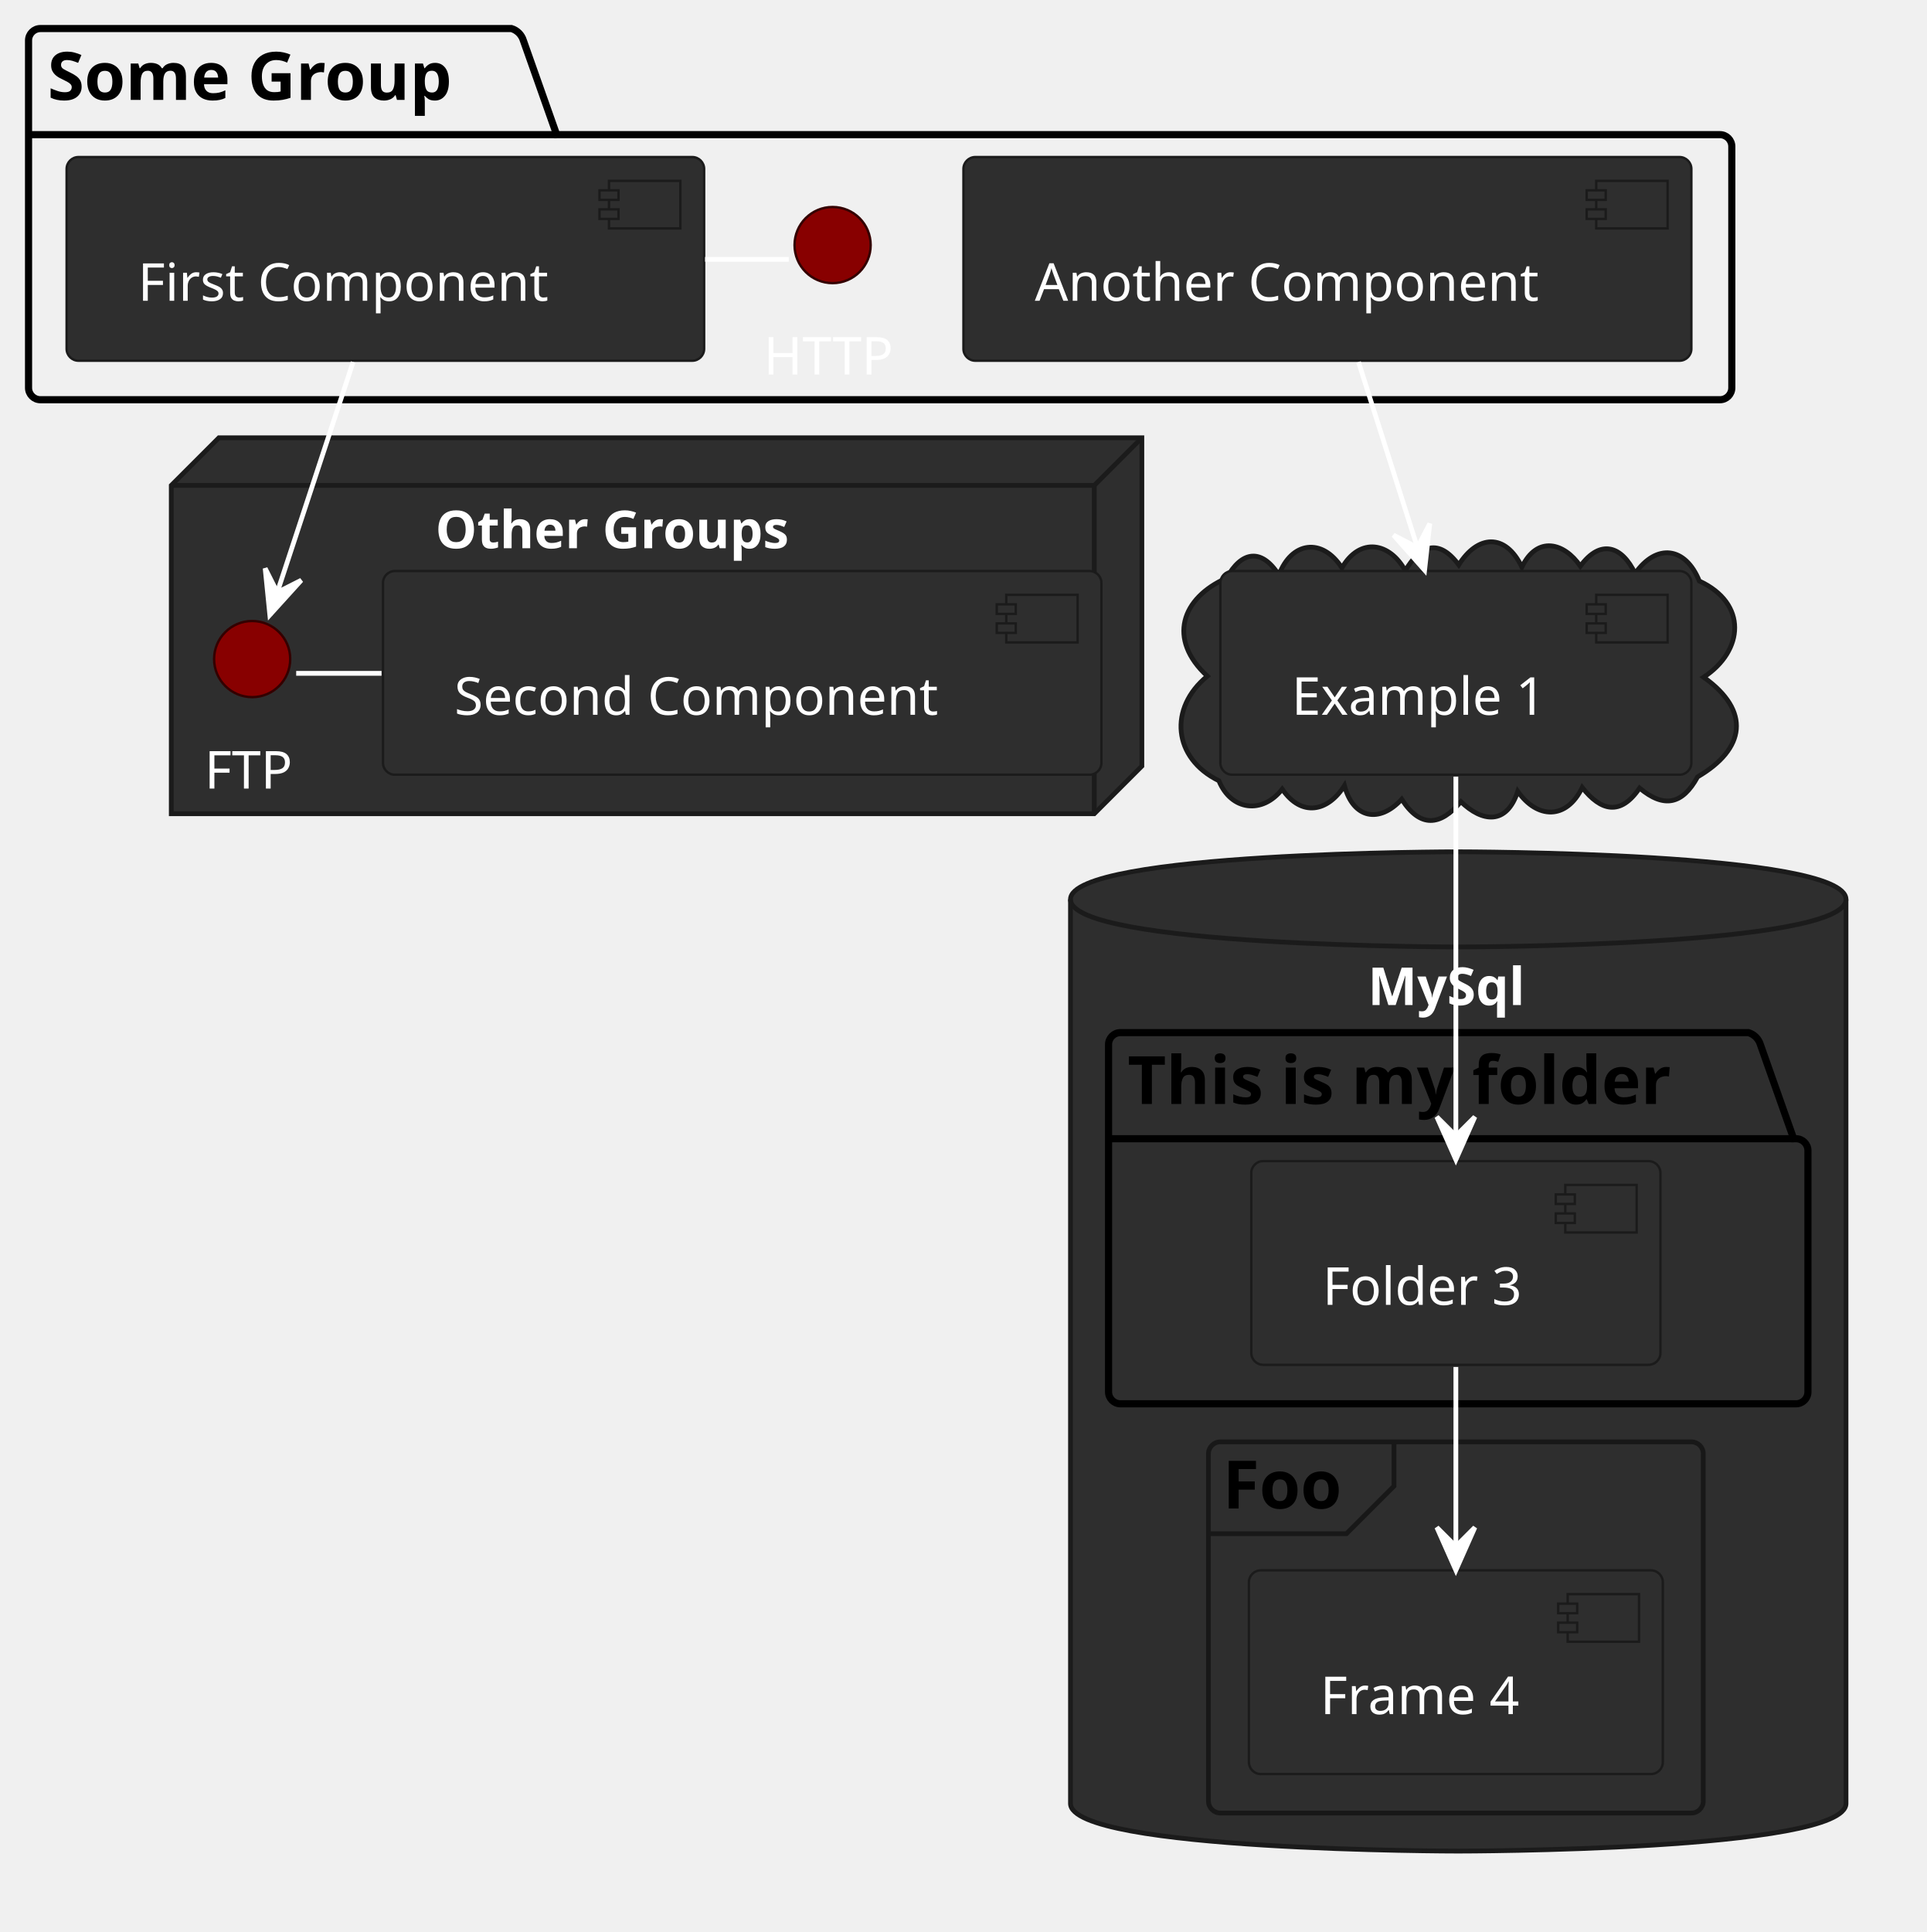
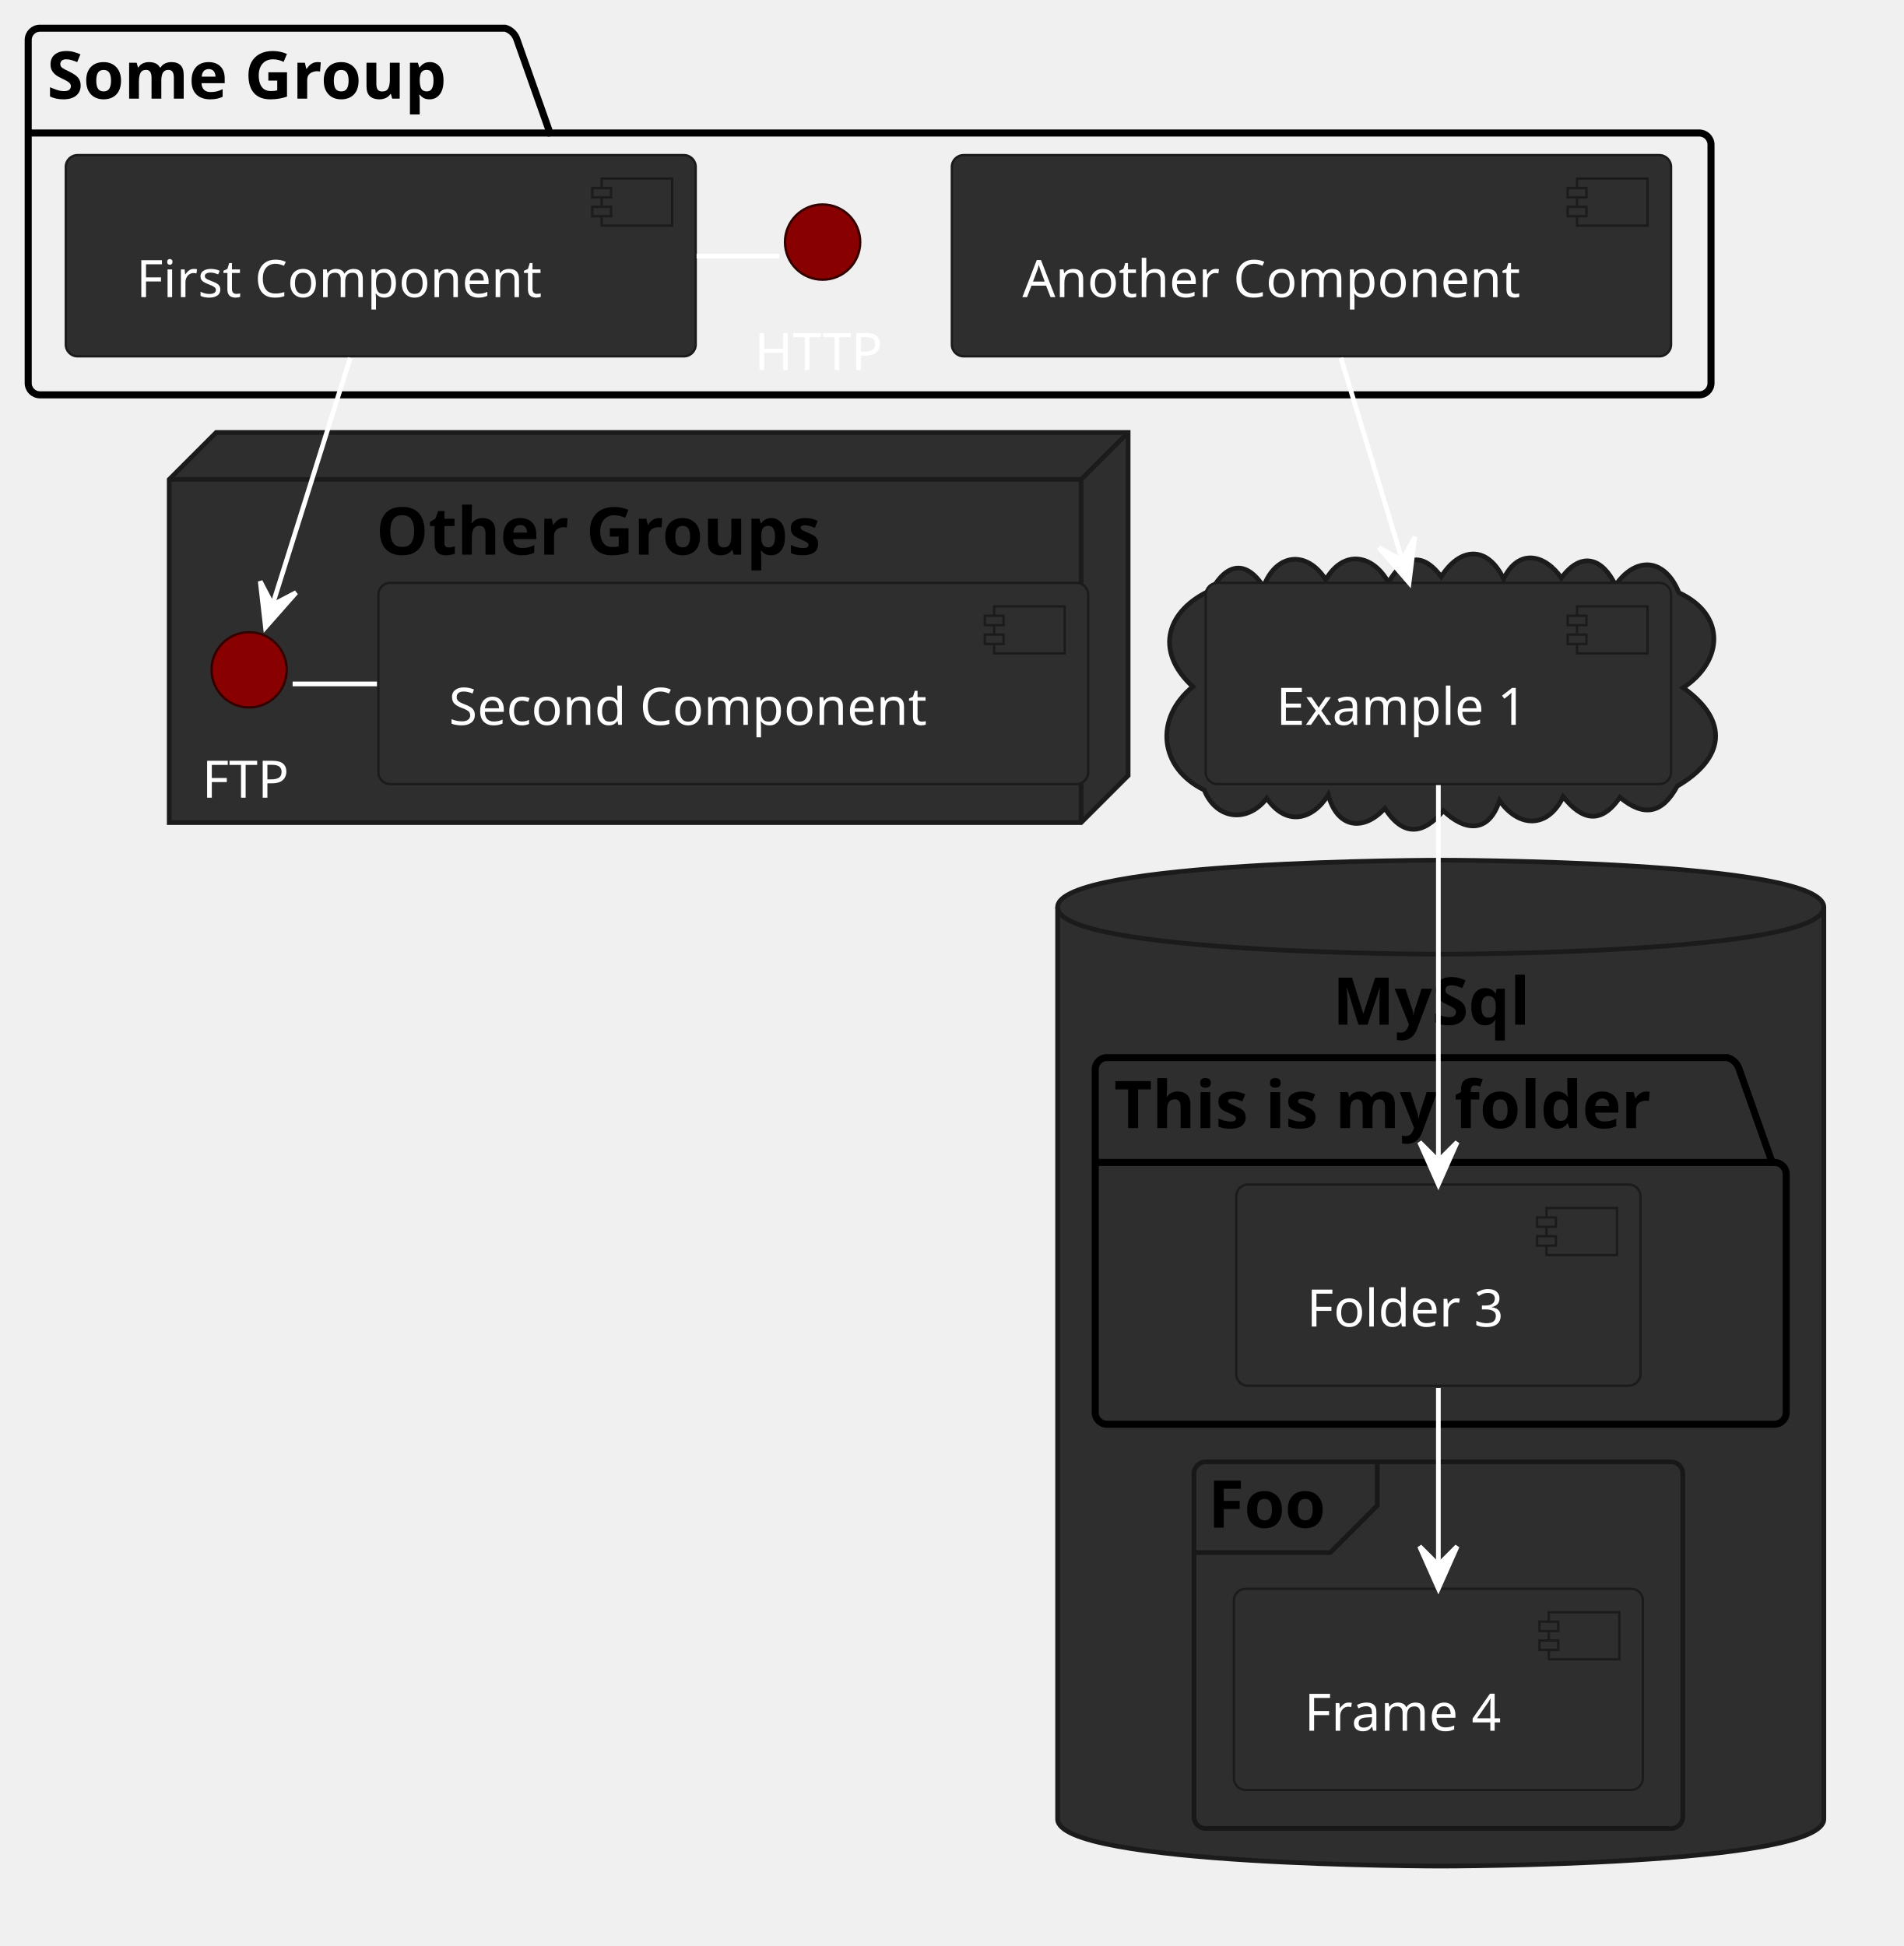
- <svg xmlns="http://www.w3.org/2000/svg" contentStyleType="text/css" height="406px" preserveAspectRatio="none" style="width:405px;height:406px;background:#777777;" version="1.1" viewBox="0 0 405 406" width="405px" zoomAndPan="magnify">
+ <svg xmlns="http://www.w3.org/2000/svg" contentStyleType="text/css" height="414px" preserveAspectRatio="none" style="width:405px;height:414px;background:#777777;" version="1.1" viewBox="0 0 405 414" width="405px" zoomAndPan="magnify">
  <defs />
  <g>
    <g id="cluster_Some Group">
      <path d="M8.5,6 L107.5,6 A3.75,3.75 0 0 1 110,8.5 L117,28.297 L361.5,28.297 A2.5,2.5 0 0 1 364,30.797 L364,81.5 A2.5,2.5 0 0 1 361.5,84 L8.5,84 A2.5,2.5 0 0 1 6,81.5 L6,8.5 A2.5,2.5 0 0 1 8.5,6 " style="stroke:#000000;stroke-width:1.5;fill:none;" />
      <line style="stroke:#000000;stroke-width:1.5;fill:none;" x1="6" x2="117" y1="28.297" y2="28.297" />
      <text fill="#000000" font-family="sans-serif" font-size="14" font-weight="bold" lengthAdjust="spacing" textLength="98" x="10" y="20.995">Some Group</text>
    </g>
    <g id="cluster_Other Groups">
-       <polygon fill="#2E2E2E" points="36,102,46,92,240,92,240,161,230,171,36,171,36,102" style="stroke:#1B1B1B;stroke-width:1.0;" />
+       <polygon fill="#2E2E2E" points="36,102,46,92,240,92,240,165,230,175,36,175,36,102" style="stroke:#1B1B1B;stroke-width:1.0;" />
      <line style="stroke:#1B1B1B;stroke-width:1.0;" x1="230" x2="240" y1="102" y2="92" />
      <line style="stroke:#1B1B1B;stroke-width:1.0;" x1="36" x2="230" y1="102" y2="102" />
-       <line style="stroke:#1B1B1B;stroke-width:1.0;" x1="230" x2="230" y1="102" y2="171" />
-       <text fill="#FFFFFF" font-family="Verdana" font-size="11" font-weight="bold" lengthAdjust="spacing" textLength="85" x="91.5" y="115.21">Other Groups</text>
+       <line style="stroke:#1B1B1B;stroke-width:1.0;" x1="230" x2="230" y1="102" y2="175" />
+       <text fill="#000000" font-family="sans-serif" font-size="14" font-weight="bold" lengthAdjust="spacing" textLength="108" x="80" y="117.995">Other Groups</text>
    </g>
    <g id="cluster_##4101">
-       <path d="M257.827,121.461 C260.895,115.882 265.096,115.025 268.804,120.844 C271.416,113.804 277.896,112.888 282.051,119.328 C285.857,112.769 292.136,113.997 295.37,119.938 C298.427,114.647 302.339,112.953 306.608,118.704 C310.552,112.405 316.406,111.93 319.88,119.165 C323.087,112.491 328.774,114.016 332.166,118.971 C336.428,113.124 340.967,114.794 343.673,120.518 C348.158,114.108 354.277,114.886 357.168,122.097 C367.353,126.807 366.53,136.76 358.083,142.313 C368.063,149.414 366.846,157.386 356.8,163.26 C353.637,169.081 349.727,169.897 344.615,165.61 C340.579,171.542 336.485,170.455 332.557,165.491 C329.252,172.352 323.068,172.112 319.008,166.3 C316.66,173.498 311.486,172.758 307.058,168.464 C302.754,173.638 298.465,174.015 294.619,167.957 C289.917,173.09 284.416,172.046 282.581,165.1 C279.142,170.58 273.577,171.793 269.5,165.83 C265.373,171.152 258.77,170.402 256.188,164.067 C246.531,159.34 245.572,148.777 253.766,142.084 C245.339,134.351 248.307,125.66 257.827,121.461 " fill="#2E2E2E" style="stroke:#1B1B1B;stroke-width:1.0;" />
+       <path d="M257.827,125.461 C260.895,119.882 265.096,119.025 268.804,124.844 C271.416,117.804 277.896,116.888 282.051,123.328 C285.857,116.769 292.136,117.997 295.37,123.938 C298.427,118.647 302.339,116.953 306.608,122.704 C310.552,116.405 316.406,115.93 319.88,123.165 C323.087,116.491 328.774,118.016 332.166,122.971 C336.428,117.124 340.967,118.794 343.673,124.518 C348.158,118.108 354.277,118.886 357.168,126.097 C367.353,130.807 366.53,140.76 358.083,146.313 C368.063,153.414 366.846,161.386 356.8,167.26 C353.637,173.081 349.727,173.897 344.615,169.61 C340.579,175.542 336.485,174.455 332.557,169.491 C329.252,176.352 323.068,176.112 319.008,170.3 C316.66,177.498 311.486,176.758 307.058,172.464 C302.754,177.638 298.465,178.015 294.619,171.957 C289.917,177.09 284.416,176.046 282.581,169.1 C279.142,174.58 273.577,175.793 269.5,169.83 C265.373,175.152 258.77,174.402 256.188,168.067 C246.531,163.34 245.572,152.777 253.766,146.084 C245.339,138.351 248.307,129.66 257.827,125.461 " fill="#2E2E2E" style="stroke:#1B1B1B;stroke-width:1.0;" />
    </g>
    <g id="cluster_MySql">
-       <path d="M225,189 C225,179 306.5,179 306.5,179 C306.5,179 388,179 388,189 L388,379 C388,389 306.5,389 306.5,389 C306.5,389 225,389 225,379 L225,189 " fill="#2E2E2E" style="stroke:#1B1B1B;stroke-width:1.0;" />
-       <path d="M225,189 C225,199 306.5,199 306.5,199 C306.5,199 388,199 388,189 " fill="none" style="stroke:#1B1B1B;stroke-width:1.0;" />
-       <text fill="#FFFFFF" font-family="Verdana" font-size="11" font-weight="bold" lengthAdjust="spacing" textLength="38" x="287.5" y="211.21">MySql</text>
+       <path d="M225,193 C225,183 306.5,183 306.5,183 C306.5,183 388,183 388,193 L388,387 C388,397 306.5,397 306.5,397 C306.5,397 225,397 225,387 L225,193 " fill="#2E2E2E" style="stroke:#1B1B1B;stroke-width:1.0;" />
+       <path d="M225,193 C225,203 306.5,203 306.5,203 C306.5,203 388,203 388,193 " fill="none" style="stroke:#1B1B1B;stroke-width:1.0;" />
+       <text fill="#000000" font-family="sans-serif" font-size="14" font-weight="bold" lengthAdjust="spacing" textLength="46" x="283.5" y="217.995">MySql</text>
    </g>
    <g id="cluster_This is my folder">
-       <path d="M235.5,217 L367.5,217 A3.75,3.75 0 0 1 370,219.5 L377,239.297 L377.5,239.297 A2.5,2.5 0 0 1 380,241.797 L380,292.5 A2.5,2.5 0 0 1 377.5,295 L235.5,295 A2.5,2.5 0 0 1 233,292.5 L233,219.5 A2.5,2.5 0 0 1 235.5,217 " style="stroke:#000000;stroke-width:1.5;fill:none;" />
-       <line style="stroke:#000000;stroke-width:1.5;fill:none;" x1="233" x2="377" y1="239.297" y2="239.297" />
-       <text fill="#000000" font-family="sans-serif" font-size="14" font-weight="bold" lengthAdjust="spacing" textLength="131" x="237" y="231.995">This is my folder</text>
+       <path d="M235.5,225 L367.5,225 A3.75,3.75 0 0 1 370,227.5 L377,247.297 L377.5,247.297 A2.5,2.5 0 0 1 380,249.797 L380,300.5 A2.5,2.5 0 0 1 377.5,303 L235.5,303 A2.5,2.5 0 0 1 233,300.5 L233,227.5 A2.5,2.5 0 0 1 235.5,225 " style="stroke:#000000;stroke-width:1.5;fill:none;" />
+       <line style="stroke:#000000;stroke-width:1.5;fill:none;" x1="233" x2="377" y1="247.297" y2="247.297" />
+       <text fill="#000000" font-family="sans-serif" font-size="14" font-weight="bold" lengthAdjust="spacing" textLength="131" x="237" y="239.995">This is my folder</text>
    </g>
    <g id="cluster_Foo">
-       <rect height="78" rx="2.5" ry="2.5" style="stroke:#181818;stroke-width:1.0;fill:none;" width="104" x="254" y="303" />
-       <path d="M293,303 L293,312.297 L283,322.297 L254,322.297 " fill="none" style="stroke:#181818;stroke-width:1.0;" />
-       <text fill="#000000" font-family="sans-serif" font-size="14" font-weight="bold" lengthAdjust="spacing" textLength="29" x="257" y="316.995">Foo</text>
+       <rect height="78" rx="2.5" ry="2.5" style="stroke:#181818;stroke-width:1.0;fill:none;" width="104" x="254" y="311" />
+       <path d="M293,311 L293,320.297 L283,330.297 L254,330.297 " fill="none" style="stroke:#181818;stroke-width:1.0;" />
+       <text fill="#000000" font-family="sans-serif" font-size="14" font-weight="bold" lengthAdjust="spacing" textLength="29" x="257" y="324.995">Foo</text>
    </g>
    <g id="elem_HTTP">
      <ellipse cx="175" cy="51.5" fill="#880000" rx="8" ry="8" style="stroke:#330000;stroke-width:0.5;" />
      <text fill="#FFFFFF" font-family="Verdana" font-size="11" lengthAdjust="spacing" textLength="29" x="160.5" y="78.71">HTTP</text>
    </g>
    <g id="elem_First Component">
      <rect fill="#2E2E2E" height="42.805" rx="2.5" ry="2.5" style="stroke:#1B1B1B;stroke-width:0.5;" width="134" x="14" y="33" />
      <rect fill="#2E2E2E" height="10" style="stroke:#1B1B1B;stroke-width:0.5;" width="15" x="128" y="38" />
      <rect fill="#2E2E2E" height="2" style="stroke:#1B1B1B;stroke-width:0.5;" width="4" x="126" y="40" />
      <rect fill="#2E2E2E" height="2" style="stroke:#1B1B1B;stroke-width:0.5;" width="4" x="126" y="44" />
      <text fill="#FFFFFF" font-family="Verdana" font-size="11" lengthAdjust="spacing" textLength="94" x="29" y="63.21">First Component</text>
    </g>
    <g id="elem_Another Component">
      <rect fill="#2E2E2E" height="42.805" rx="2.5" ry="2.5" style="stroke:#1B1B1B;stroke-width:0.5;" width="153" x="202.5" y="33" />
      <rect fill="#2E2E2E" height="10" style="stroke:#1B1B1B;stroke-width:0.5;" width="15" x="335.5" y="38" />
      <rect fill="#2E2E2E" height="2" style="stroke:#1B1B1B;stroke-width:0.5;" width="4" x="333.5" y="40" />
      <rect fill="#2E2E2E" height="2" style="stroke:#1B1B1B;stroke-width:0.5;" width="4" x="333.5" y="44" />
      <text fill="#FFFFFF" font-family="Verdana" font-size="11" lengthAdjust="spacing" textLength="113" x="217.5" y="63.21">Another Component</text>
    </g>
    <g id="elem_FTP">
-       <ellipse cx="53" cy="138.5" fill="#880000" rx="8" ry="8" style="stroke:#330000;stroke-width:0.5;" />
-       <text fill="#FFFFFF" font-family="Verdana" font-size="11" lengthAdjust="spacing" textLength="20" x="43" y="165.71">FTP</text>
+       <ellipse cx="53" cy="142.5" fill="#880000" rx="8" ry="8" style="stroke:#330000;stroke-width:0.5;" />
+       <text fill="#FFFFFF" font-family="Verdana" font-size="11" lengthAdjust="spacing" textLength="20" x="43" y="169.71">FTP</text>
    </g>
    <g id="elem_Second Component">
-       <rect fill="#2E2E2E" height="42.805" rx="2.5" ry="2.5" style="stroke:#1B1B1B;stroke-width:0.5;" width="151" x="80.5" y="120" />
-       <rect fill="#2E2E2E" height="10" style="stroke:#1B1B1B;stroke-width:0.5;" width="15" x="211.5" y="125" />
-       <rect fill="#2E2E2E" height="2" style="stroke:#1B1B1B;stroke-width:0.5;" width="4" x="209.5" y="127" />
+       <rect fill="#2E2E2E" height="42.805" rx="2.5" ry="2.5" style="stroke:#1B1B1B;stroke-width:0.5;" width="151" x="80.5" y="124" />
+       <rect fill="#2E2E2E" height="10" style="stroke:#1B1B1B;stroke-width:0.5;" width="15" x="211.5" y="129" />
      <rect fill="#2E2E2E" height="2" style="stroke:#1B1B1B;stroke-width:0.5;" width="4" x="209.5" y="131" />
-       <text fill="#FFFFFF" font-family="Verdana" font-size="11" lengthAdjust="spacing" textLength="111" x="95.5" y="150.21">Second Component</text>
+       <rect fill="#2E2E2E" height="2" style="stroke:#1B1B1B;stroke-width:0.5;" width="4" x="209.5" y="135" />
+       <text fill="#FFFFFF" font-family="Verdana" font-size="11" lengthAdjust="spacing" textLength="111" x="95.5" y="154.21">Second Component</text>
    </g>
    <g id="elem_Example 1">
-       <rect fill="#2E2E2E" height="42.805" rx="2.5" ry="2.5" style="stroke:#1B1B1B;stroke-width:0.5;" width="99" x="256.5" y="120" />
-       <rect fill="#2E2E2E" height="10" style="stroke:#1B1B1B;stroke-width:0.5;" width="15" x="335.5" y="125" />
-       <rect fill="#2E2E2E" height="2" style="stroke:#1B1B1B;stroke-width:0.5;" width="4" x="333.5" y="127" />
+       <rect fill="#2E2E2E" height="42.805" rx="2.5" ry="2.5" style="stroke:#1B1B1B;stroke-width:0.5;" width="99" x="256.5" y="124" />
+       <rect fill="#2E2E2E" height="10" style="stroke:#1B1B1B;stroke-width:0.5;" width="15" x="335.5" y="129" />
      <rect fill="#2E2E2E" height="2" style="stroke:#1B1B1B;stroke-width:0.5;" width="4" x="333.5" y="131" />
-       <text fill="#FFFFFF" font-family="Verdana" font-size="11" lengthAdjust="spacing" textLength="59" x="271.5" y="150.21">Example 1</text>
+       <rect fill="#2E2E2E" height="2" style="stroke:#1B1B1B;stroke-width:0.5;" width="4" x="333.5" y="135" />
+       <text fill="#FFFFFF" font-family="Verdana" font-size="11" lengthAdjust="spacing" textLength="59" x="271.5" y="154.21">Example 1</text>
    </g>
    <g id="elem_Folder 3">
-       <rect fill="#2E2E2E" height="42.805" rx="2.5" ry="2.5" style="stroke:#1B1B1B;stroke-width:0.5;" width="86" x="263" y="244" />
-       <rect fill="#2E2E2E" height="10" style="stroke:#1B1B1B;stroke-width:0.5;" width="15" x="329" y="249" />
-       <rect fill="#2E2E2E" height="2" style="stroke:#1B1B1B;stroke-width:0.5;" width="4" x="327" y="251" />
-       <rect fill="#2E2E2E" height="2" style="stroke:#1B1B1B;stroke-width:0.5;" width="4" x="327" y="255" />
-       <text fill="#FFFFFF" font-family="Verdana" font-size="11" lengthAdjust="spacing" textLength="46" x="278" y="274.21">Folder 3</text>
+       <rect fill="#2E2E2E" height="42.805" rx="2.5" ry="2.5" style="stroke:#1B1B1B;stroke-width:0.5;" width="86" x="263" y="252" />
+       <rect fill="#2E2E2E" height="10" style="stroke:#1B1B1B;stroke-width:0.5;" width="15" x="329" y="257" />
+       <rect fill="#2E2E2E" height="2" style="stroke:#1B1B1B;stroke-width:0.5;" width="4" x="327" y="259" />
+       <rect fill="#2E2E2E" height="2" style="stroke:#1B1B1B;stroke-width:0.5;" width="4" x="327" y="263" />
+       <text fill="#FFFFFF" font-family="Verdana" font-size="11" lengthAdjust="spacing" textLength="46" x="278" y="282.21">Folder 3</text>
    </g>
    <g id="elem_Frame 4">
-       <rect fill="#2E2E2E" height="42.805" rx="2.5" ry="2.5" style="stroke:#1B1B1B;stroke-width:0.5;" width="87" x="262.5" y="330" />
-       <rect fill="#2E2E2E" height="10" style="stroke:#1B1B1B;stroke-width:0.5;" width="15" x="329.5" y="335" />
-       <rect fill="#2E2E2E" height="2" style="stroke:#1B1B1B;stroke-width:0.5;" width="4" x="327.5" y="337" />
-       <rect fill="#2E2E2E" height="2" style="stroke:#1B1B1B;stroke-width:0.5;" width="4" x="327.5" y="341" />
-       <text fill="#FFFFFF" font-family="Verdana" font-size="11" lengthAdjust="spacing" textLength="47" x="277.5" y="360.21">Frame 4</text>
+       <rect fill="#2E2E2E" height="42.805" rx="2.5" ry="2.5" style="stroke:#1B1B1B;stroke-width:0.5;" width="87" x="262.5" y="338" />
+       <rect fill="#2E2E2E" height="10" style="stroke:#1B1B1B;stroke-width:0.5;" width="15" x="329.5" y="343" />
+       <rect fill="#2E2E2E" height="2" style="stroke:#1B1B1B;stroke-width:0.5;" width="4" x="327.5" y="345" />
+       <rect fill="#2E2E2E" height="2" style="stroke:#1B1B1B;stroke-width:0.5;" width="4" x="327.5" y="349" />
+       <text fill="#FFFFFF" font-family="Verdana" font-size="11" lengthAdjust="spacing" textLength="47" x="277.5" y="368.21">Frame 4</text>
    </g>
    <path d="M165.786,54.5 C159.922,54.5 154.059,54.5 148.195,54.5 " fill="none" style="stroke:#FFFFFF;stroke-width:1.0;" />
-     <path d="M62.254,141.5 C68.235,141.5 74.216,141.5 80.198,141.5 " fill="none" style="stroke:#FFFFFF;stroke-width:1.0;" />
-     <path d="M74.222,76.076 C68.719,92.781 61.166,115.71 56.713,129.229 " fill="none" style="stroke:#FFFFFF;stroke-width:1.0;" />
-     <polygon fill="#FFFFFF" points="56.713,129.229,63.328,121.933,58.277,124.48,55.729,119.43,56.713,129.229" style="stroke:#FFFFFF;stroke-width:1.0;" />
-     <path d="M285.536,76.076 C289.75,89.342 295.21,106.532 299.431,119.819 " fill="none" style="stroke:#FFFFFF;stroke-width:1.0;" />
-     <polygon fill="#FFFFFF" points="299.431,119.819,300.518,110.03,297.917,115.053,292.894,112.452,299.431,119.819" style="stroke:#FFFFFF;stroke-width:1.0;" />
-     <path d="M306,163.196 C306,185.63 306,221.229 306,243.703 " fill="none" style="stroke:#FFFFFF;stroke-width:1.0;" />
-     <polygon fill="#FFFFFF" points="306,243.703,310,234.703,306,238.703,302,234.703,306,243.703" style="stroke:#FFFFFF;stroke-width:1.0;" />
-     <path d="M306,287.264 C306,300.284 306,317 306,329.975 " fill="none" style="stroke:#FFFFFF;stroke-width:1.0;" />
-     <polygon fill="#FFFFFF" points="306,329.975,310,320.975,306,324.975,302,320.975,306,329.975" style="stroke:#FFFFFF;stroke-width:1.0;" />
+     <path d="M62.254,145.5 C68.235,145.5 74.216,145.5 80.198,145.5 " fill="none" style="stroke:#FFFFFF;stroke-width:1.0;" />
+     <path d="M74.506,76.142 C68.884,94.012 60.969,119.17 56.475,133.453 " fill="none" style="stroke:#FFFFFF;stroke-width:1.0;" />
+     <polygon fill="#FFFFFF" points="56.475,133.453,62.992,126.068,57.976,128.683,55.361,123.667,56.475,133.453" style="stroke:#FFFFFF;stroke-width:1.0;" />
+     <path d="M285.262,76.142 C289.624,90.52 295.417,109.616 299.772,123.97 " fill="none" style="stroke:#FFFFFF;stroke-width:1.0;" />
+     <polygon fill="#FFFFFF" points="299.772,123.97,300.987,114.196,298.32,119.185,293.331,116.519,299.772,123.97" style="stroke:#FFFFFF;stroke-width:1.0;" />
+     <path d="M306,167.024 C306,190.455 306,228.558 306,251.984 " fill="none" style="stroke:#FFFFFF;stroke-width:1.0;" />
+     <polygon fill="#FFFFFF" points="306,251.984,310,242.984,306,246.984,302,242.984,306,251.984" style="stroke:#FFFFFF;stroke-width:1.0;" />
+     <path d="M306,295.264 C306,308.284 306,325 306,337.975 " fill="none" style="stroke:#FFFFFF;stroke-width:1.0;" />
+     <polygon fill="#FFFFFF" points="306,337.975,310,328.975,306,332.975,302,328.975,306,337.975" style="stroke:#FFFFFF;stroke-width:1.0;" />
  </g>
</svg>
